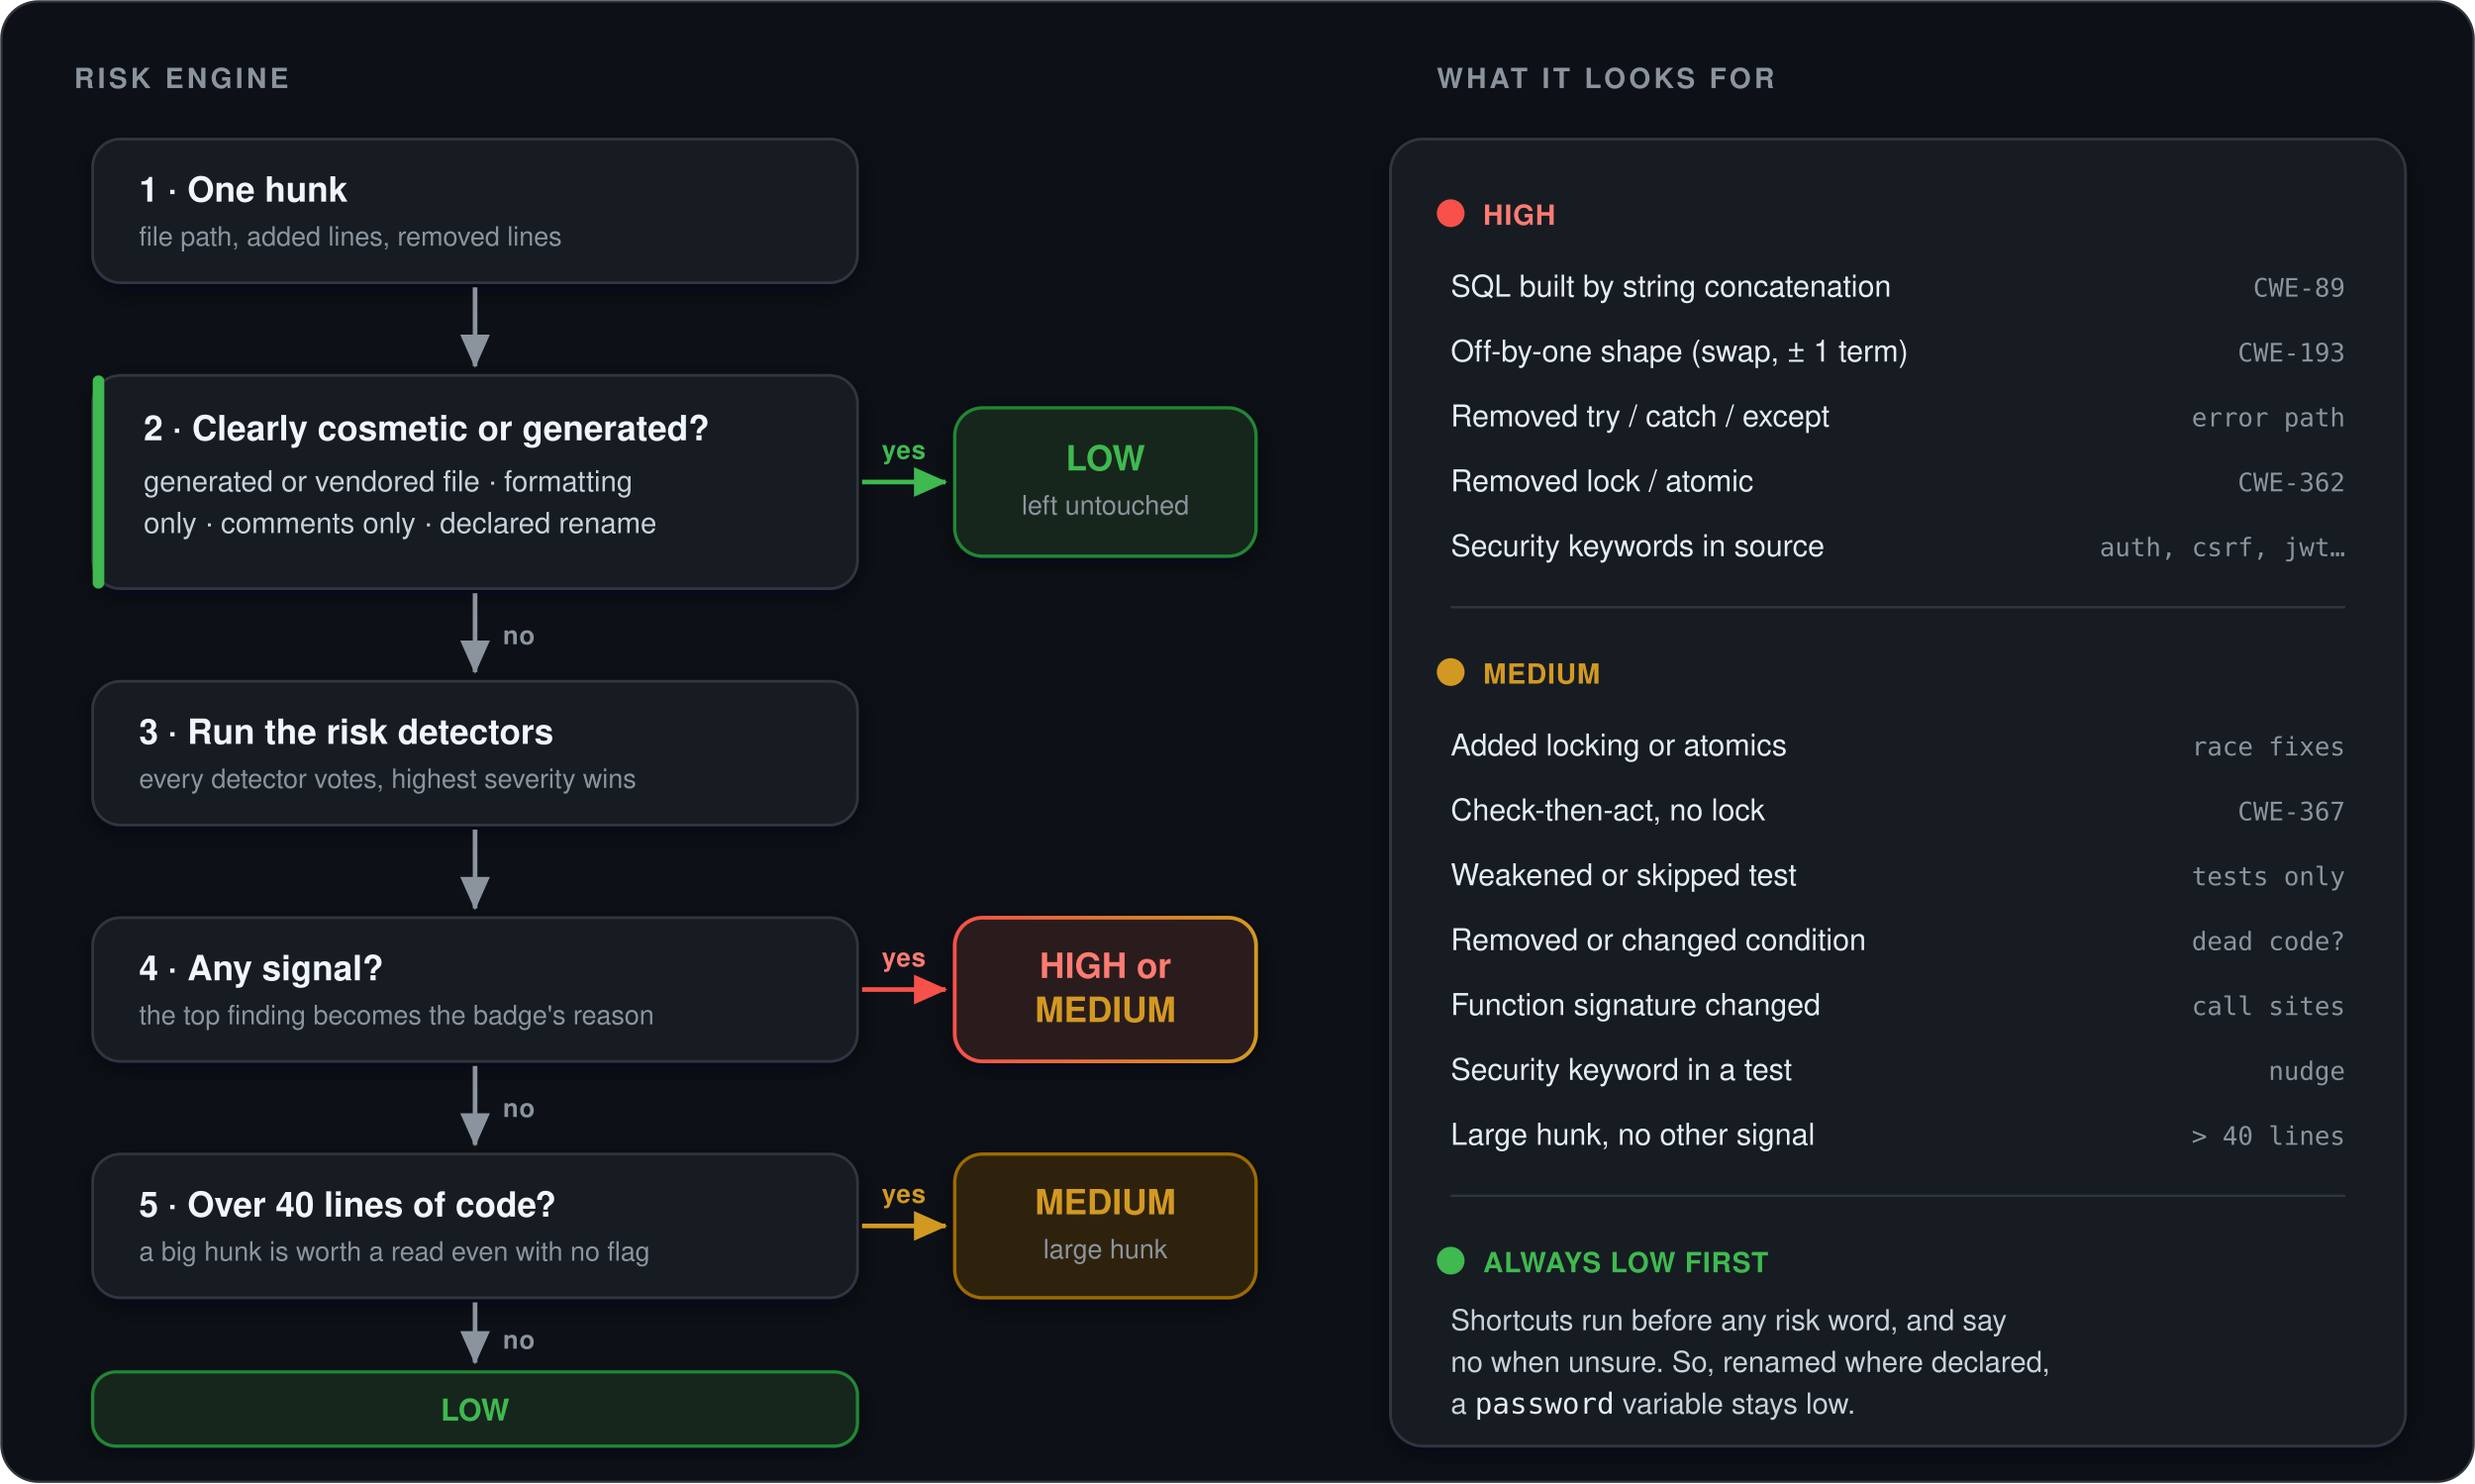
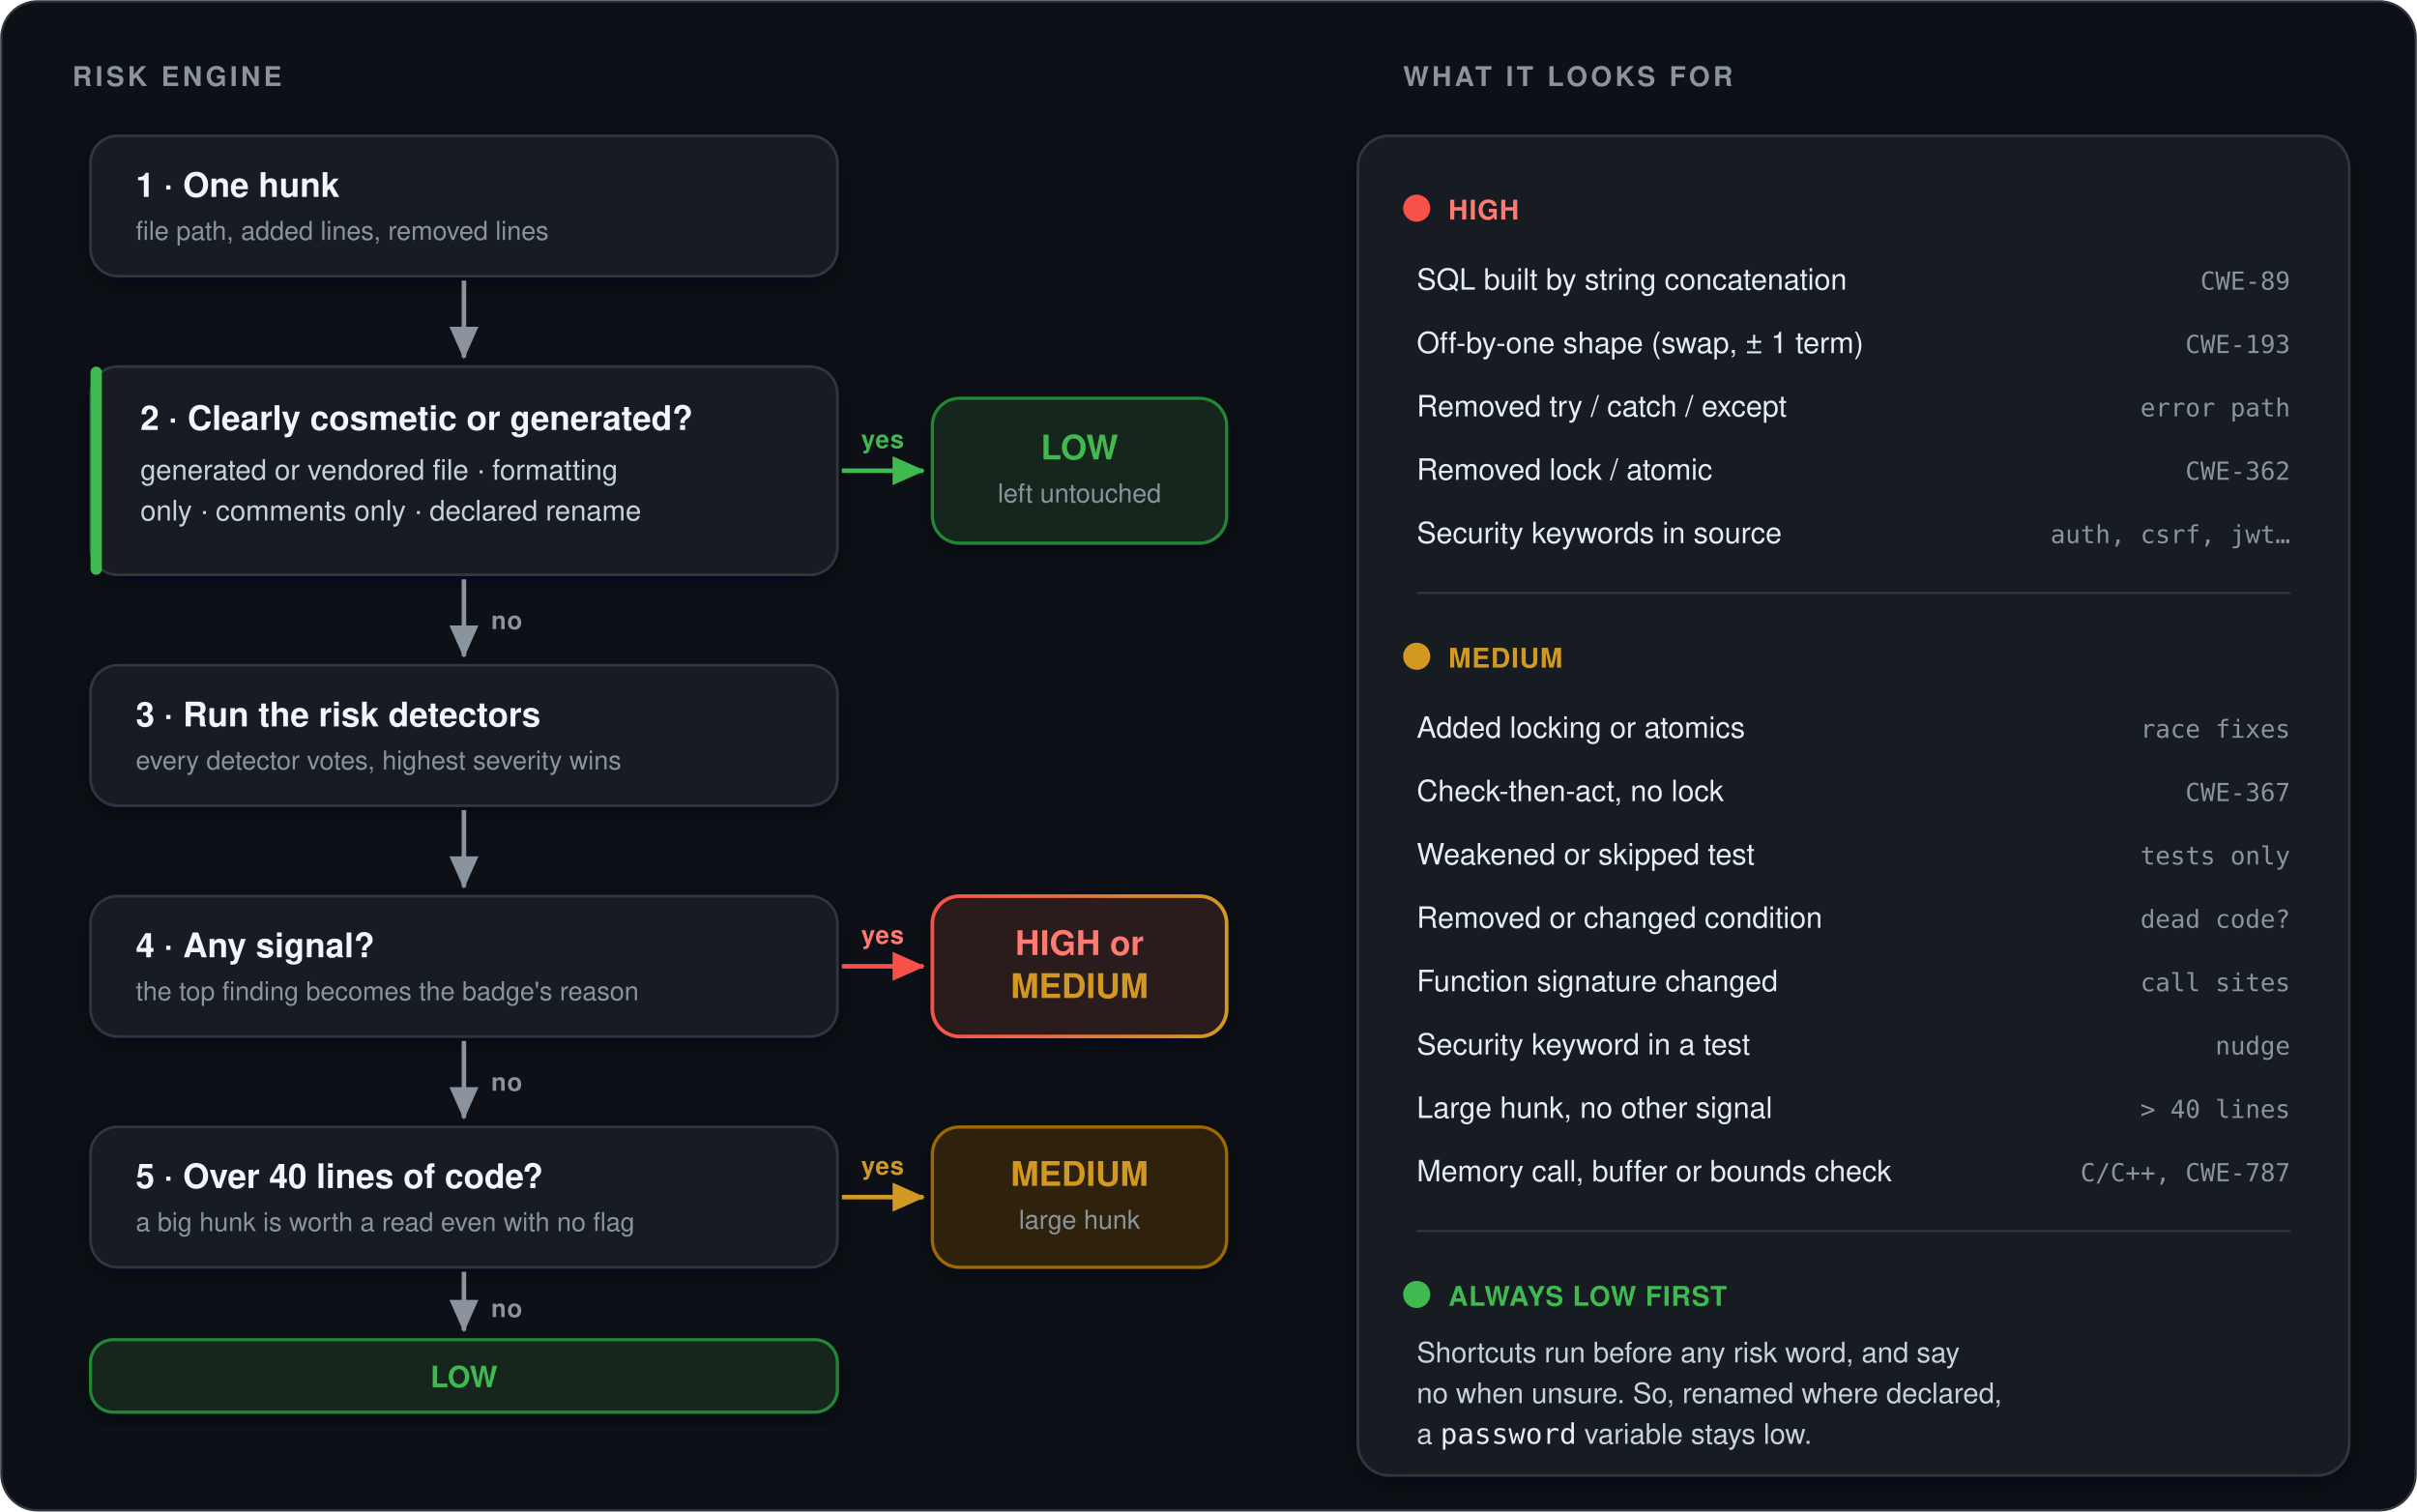
- <svg xmlns="http://www.w3.org/2000/svg" viewBox="0 0 1068 640" width="1068" height="640" role="img" aria-labelledby="t d">
+ <svg xmlns="http://www.w3.org/2000/svg" viewBox="0 0 1068 668" width="1068" height="668" role="img" aria-labelledby="t d">
  <defs>
    <marker id="a" viewBox="0 0 10 10" refX="8.5" refY="5" markerWidth="8" markerHeight="8" orient="auto">
      <path d="M0 1L9 5L0 9z" fill="#8b949e" />
    </marker>
    <marker id="g" viewBox="0 0 10 10" refX="8.5" refY="5" markerWidth="8" markerHeight="8" orient="auto">
      <path d="M0 1L9 5L0 9z" fill="#3fb950" />
    </marker>
    <marker id="r" viewBox="0 0 10 10" refX="8.5" refY="5" markerWidth="8" markerHeight="8" orient="auto">
      <path d="M0 1L9 5L0 9z" fill="#f85149" />
    </marker>
    <marker id="y" viewBox="0 0 10 10" refX="8.5" refY="5" markerWidth="8" markerHeight="8" orient="auto">
      <path d="M0 1L9 5L0 9z" fill="#d29922" />
    </marker>
    <linearGradient id="risk" x1="0" x2="1">
      <stop offset="0" stop-color="#f85149" />
      <stop offset="1" stop-color="#d29922" />
    </linearGradient>
    <filter id="sh" x="-10%" y="-10%" width="120%" height="130%">
      <feDropShadow dx="0" dy="3" stdDeviation="5" flood-color="#010409" flood-opacity=".6" />
    </filter>
    <style>
      text { font-family: -apple-system, "Segoe UI", Helvetica, Arial, sans-serif; }
      .h { font-size: 15px; font-weight: 700; fill: #f0f6fc; }
      .m { font-size: 12.5px; fill: #c9d1d9; }
      .s { font-size: 11.5px; fill: #8b949e; }
      .l { font-size: 11px; font-weight: 700; letter-spacing: .03em; }
      .cap { font-size: 12px; fill: #8b949e; font-weight: 700; letter-spacing: .12em; }
      .card { fill: #161b22; stroke: #30363d; stroke-width: 1.2; }
      .row { font-size: 13px; fill: #e6edf3; }
      .tag { font-size: 11px; fill: #8b949e; font-family: ui-monospace, SFMono-Regular, Menlo, Consolas, monospace; }
    </style>
  </defs>
-   <rect x=".6" y=".6" width="1066.8" height="638.8" rx="16" fill="#0d1117" stroke="#30363d" />
+   <rect x=".6" y=".6" width="1066.8" height="666.8" rx="16" fill="#0d1117" stroke="#30363d" />
  <text x="32" y="38" class="cap">RISK ENGINE</text>
  <text x="620" y="38" class="cap">WHAT IT LOOKS FOR</text>
  <g filter="url(#sh)">
    <rect class="card" x="40" y="60" width="330" height="62" rx="12" />
    <rect class="card" x="40" y="162" width="330" height="92" rx="12" />
    <rect class="card" x="40" y="294" width="330" height="62" rx="12" />
    <rect class="card" x="40" y="396" width="330" height="62" rx="12" />
    <rect class="card" x="40" y="498" width="330" height="62" rx="12" />
  </g>
  <rect x="40" y="162" width="5" height="92" rx="2.5" fill="#3fb950" />
  <text x="60" y="87" class="h">1 · One hunk</text>
  <text x="60" y="106" class="s">file path, added lines, removed lines</text>
  <text x="62" y="190" class="h">2 · Clearly cosmetic or generated?</text>
  <text x="62" y="212" class="m">generated or vendored file · formatting</text>
  <text x="62" y="230" class="m">only · comments only · declared rename</text>
  <text x="60" y="321" class="h">3 · Run the risk detectors</text>
  <text x="60" y="340" class="s">every detector votes, highest severity wins</text>
  <text x="60" y="423" class="h">4 · Any signal?</text>
  <text x="60" y="442" class="s">the top finding becomes the badge's reason</text>
  <text x="60" y="525" class="h">5 · Over 40 lines of code?</text>
  <text x="60" y="544" class="s">a big hunk is worth a read even with no flag</text>
  <path d="M205 124 V158" stroke="#8b949e" stroke-width="2" fill="none" marker-end="url(#a)" />
  <path d="M205 256 V290" stroke="#8b949e" stroke-width="2" fill="none" marker-end="url(#a)" />
  <text x="217" y="278" class="l" style="fill:#8b949e">no</text>
  <path d="M205 358 V392" stroke="#8b949e" stroke-width="2" fill="none" marker-end="url(#a)" />
  <path d="M205 460 V494" stroke="#8b949e" stroke-width="2" fill="none" marker-end="url(#a)" />
  <text x="217" y="482" class="l" style="fill:#8b949e">no</text>
  <g filter="url(#sh)">
    <rect x="412" y="176" width="130" height="64" rx="12" fill="#12261a" stroke="#238636" stroke-width="1.4" />
    <rect x="412" y="396" width="130" height="62" rx="12" fill="#2b1a1a" stroke="url(#risk)" stroke-width="1.6" />
    <rect x="412" y="498" width="130" height="62" rx="12" fill="#2d2411" stroke="#9e6a03" stroke-width="1.4" />
  </g>
  <text x="477" y="203" class="h" text-anchor="middle" style="fill:#3fb950">LOW</text>
  <text x="477" y="222" class="s" text-anchor="middle">left untouched</text>
  <text x="477" y="422" class="h" text-anchor="middle" style="fill:#ff7b72">HIGH or</text>
  <text x="477" y="441" class="h" text-anchor="middle" style="fill:#d29922">MEDIUM</text>
  <text x="477" y="524" class="h" text-anchor="middle" style="fill:#d29922">MEDIUM</text>
  <text x="477" y="543" class="s" text-anchor="middle">large hunk</text>
  <path d="M372 208 H408" stroke="#3fb950" stroke-width="2" fill="none" marker-end="url(#g)" />
  <text x="390" y="198" class="l" text-anchor="middle" style="fill:#3fb950">yes</text>
  <path d="M372 427 H408" stroke="#f85149" stroke-width="2" fill="none" marker-end="url(#r)" />
  <text x="390" y="417" class="l" text-anchor="middle" style="fill:#ff7b72">yes</text>
  <path d="M372 529 H408" stroke="#d29922" stroke-width="2" fill="none" marker-end="url(#y)" />
  <text x="390" y="519" class="l" text-anchor="middle" style="fill:#d29922">yes</text>
  <path d="M205 562 V588" stroke="#8b949e" stroke-width="2" fill="none" marker-end="url(#a)" />
  <text x="217" y="582" class="l" style="fill:#8b949e">no</text>
  <g filter="url(#sh)">
    <rect x="40" y="592" width="330" height="32" rx="10" fill="#12261a" stroke="#238636" stroke-width="1.4" />
  </g>
  <text x="205" y="613" class="h" text-anchor="middle" style="fill:#3fb950;font-size:13px">LOW</text>
  <g filter="url(#sh)">
-     <rect class="card" x="600" y="60" width="438" height="564" rx="14" />
+     <rect class="card" x="600" y="60" width="438" height="592" rx="14" />
  </g>
  <circle cx="626" cy="92" r="6" fill="#f85149" />
  <text x="640" y="97" class="l" style="fill:#ff7b72;font-size:12px">HIGH</text>
  <g>
    <text x="626" y="128" class="row">SQL built by string concatenation</text>
    <text x="1012" y="128" class="tag" text-anchor="end">CWE-89</text>
    <text x="626" y="156" class="row">Off-by-one shape (swap, ± 1 term)</text>
    <text x="1012" y="156" class="tag" text-anchor="end">CWE-193</text>
    <text x="626" y="184" class="row">Removed try / catch / except</text>
    <text x="1012" y="184" class="tag" text-anchor="end">error path</text>
    <text x="626" y="212" class="row">Removed lock / atomic</text>
    <text x="1012" y="212" class="tag" text-anchor="end">CWE-362</text>
    <text x="626" y="240" class="row">Security keywords in source</text>
    <text x="1012" y="240" class="tag" text-anchor="end">auth, csrf, jwt…</text>
  </g>
  <line x1="626" y1="262" x2="1012" y2="262" stroke="#30363d" />
  <circle cx="626" cy="290" r="6" fill="#d29922" />
  <text x="640" y="295" class="l" style="fill:#d29922;font-size:12px">MEDIUM</text>
  <g>
    <text x="626" y="326" class="row">Added locking or atomics</text>
    <text x="1012" y="326" class="tag" text-anchor="end">race fixes</text>
    <text x="626" y="354" class="row">Check-then-act, no lock</text>
    <text x="1012" y="354" class="tag" text-anchor="end">CWE-367</text>
    <text x="626" y="382" class="row">Weakened or skipped test</text>
    <text x="1012" y="382" class="tag" text-anchor="end">tests only</text>
    <text x="626" y="410" class="row">Removed or changed condition</text>
    <text x="1012" y="410" class="tag" text-anchor="end">dead code?</text>
    <text x="626" y="438" class="row">Function signature changed</text>
    <text x="1012" y="438" class="tag" text-anchor="end">call sites</text>
    <text x="626" y="466" class="row">Security keyword in a test</text>
    <text x="1012" y="466" class="tag" text-anchor="end">nudge</text>
    <text x="626" y="494" class="row">Large hunk, no other signal</text>
    <text x="1012" y="494" class="tag" text-anchor="end">&gt; 40 lines</text>
+     <text x="626" y="522" class="row">Memory call, buffer or bounds check</text>
+     <text x="1012" y="522" class="tag" text-anchor="end">C/C++, CWE-787</text>
  </g>
-   <line x1="626" y1="516" x2="1012" y2="516" stroke="#30363d" />
-   <circle cx="626" cy="544" r="6" fill="#3fb950" />
-   <text x="640" y="549" class="l" style="fill:#3fb950;font-size:12px">ALWAYS LOW FIRST</text>
-   <text x="626" y="574" class="m">Shortcuts run before any risk word, and say</text>
-   <text x="626" y="592" class="m">no when unsure. So, renamed where declared,</text>
-   <text x="626" y="610" class="m">a <tspan style="font-family:ui-monospace,Menlo,monospace;fill:#e6edf3">password</tspan> variable stays low.</text>
+   <line x1="626" y1="544" x2="1012" y2="544" stroke="#30363d" />
+   <circle cx="626" cy="572" r="6" fill="#3fb950" />
+   <text x="640" y="577" class="l" style="fill:#3fb950;font-size:12px">ALWAYS LOW FIRST</text>
+   <text x="626" y="602" class="m">Shortcuts run before any risk word, and say</text>
+   <text x="626" y="620" class="m">no when unsure. So, renamed where declared,</text>
+   <text x="626" y="638" class="m">a <tspan style="font-family:ui-monospace,Menlo,monospace;fill:#e6edf3">password</tspan> variable stays low.</text>
</svg>
